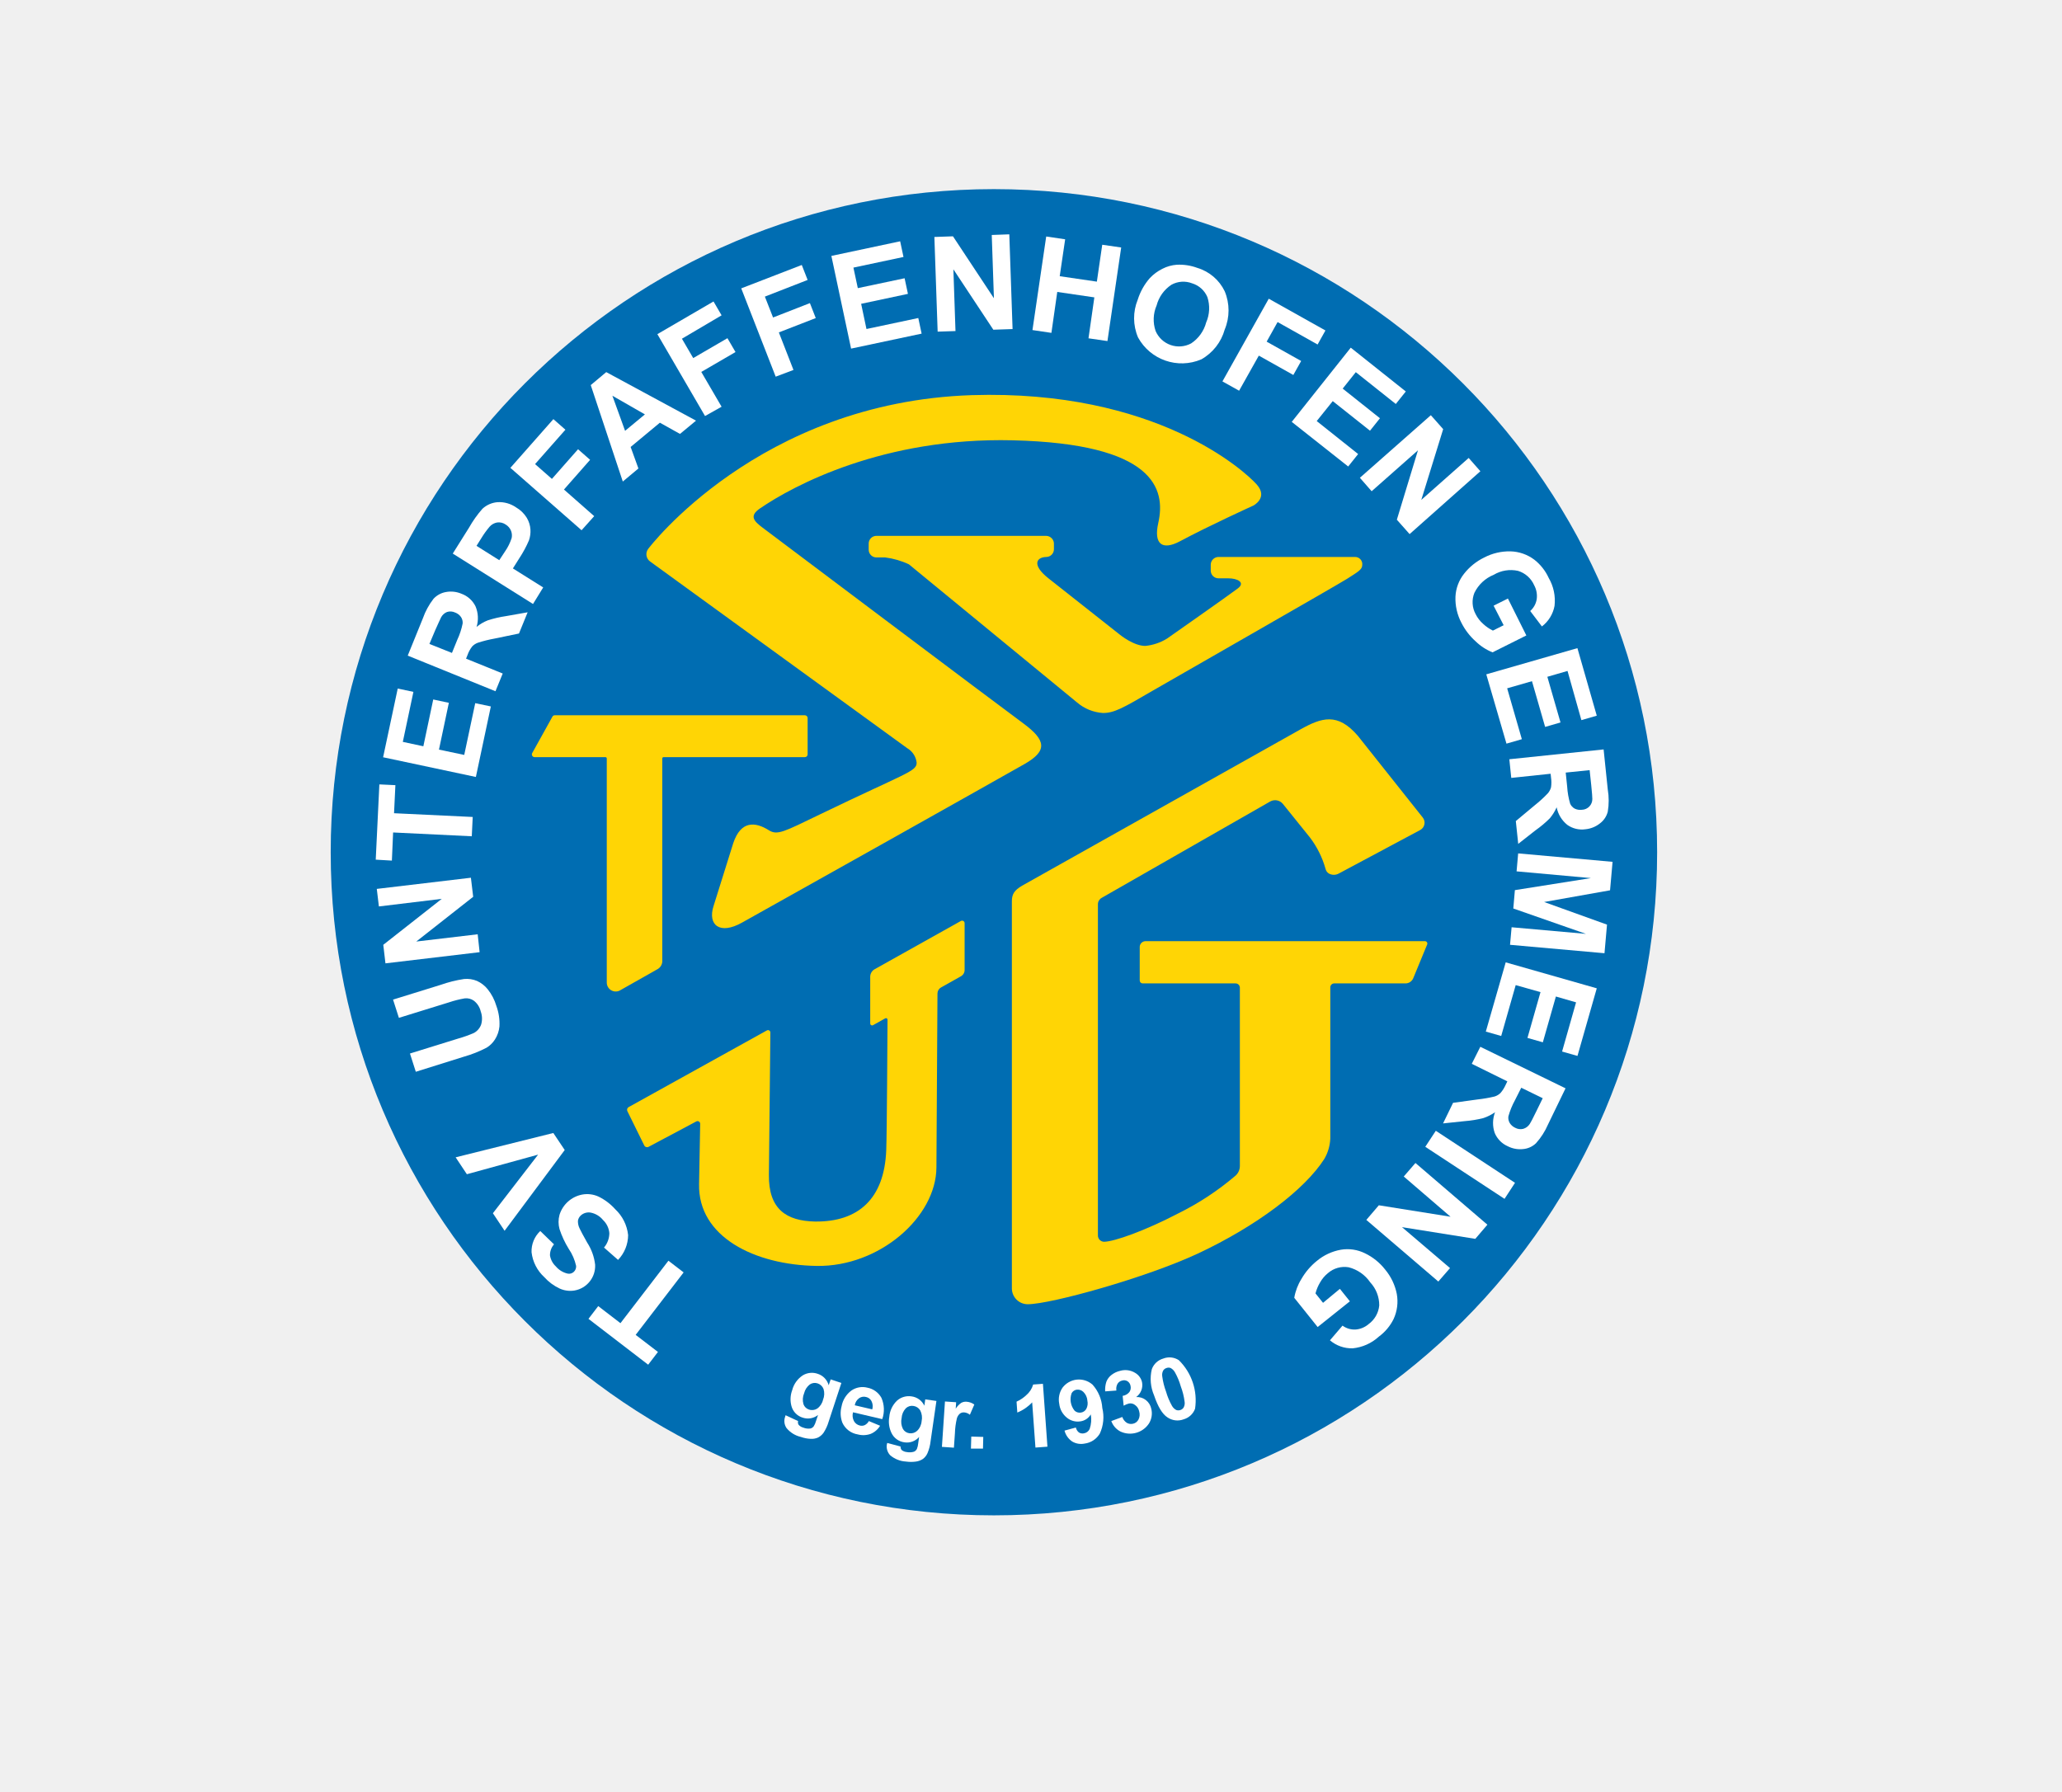
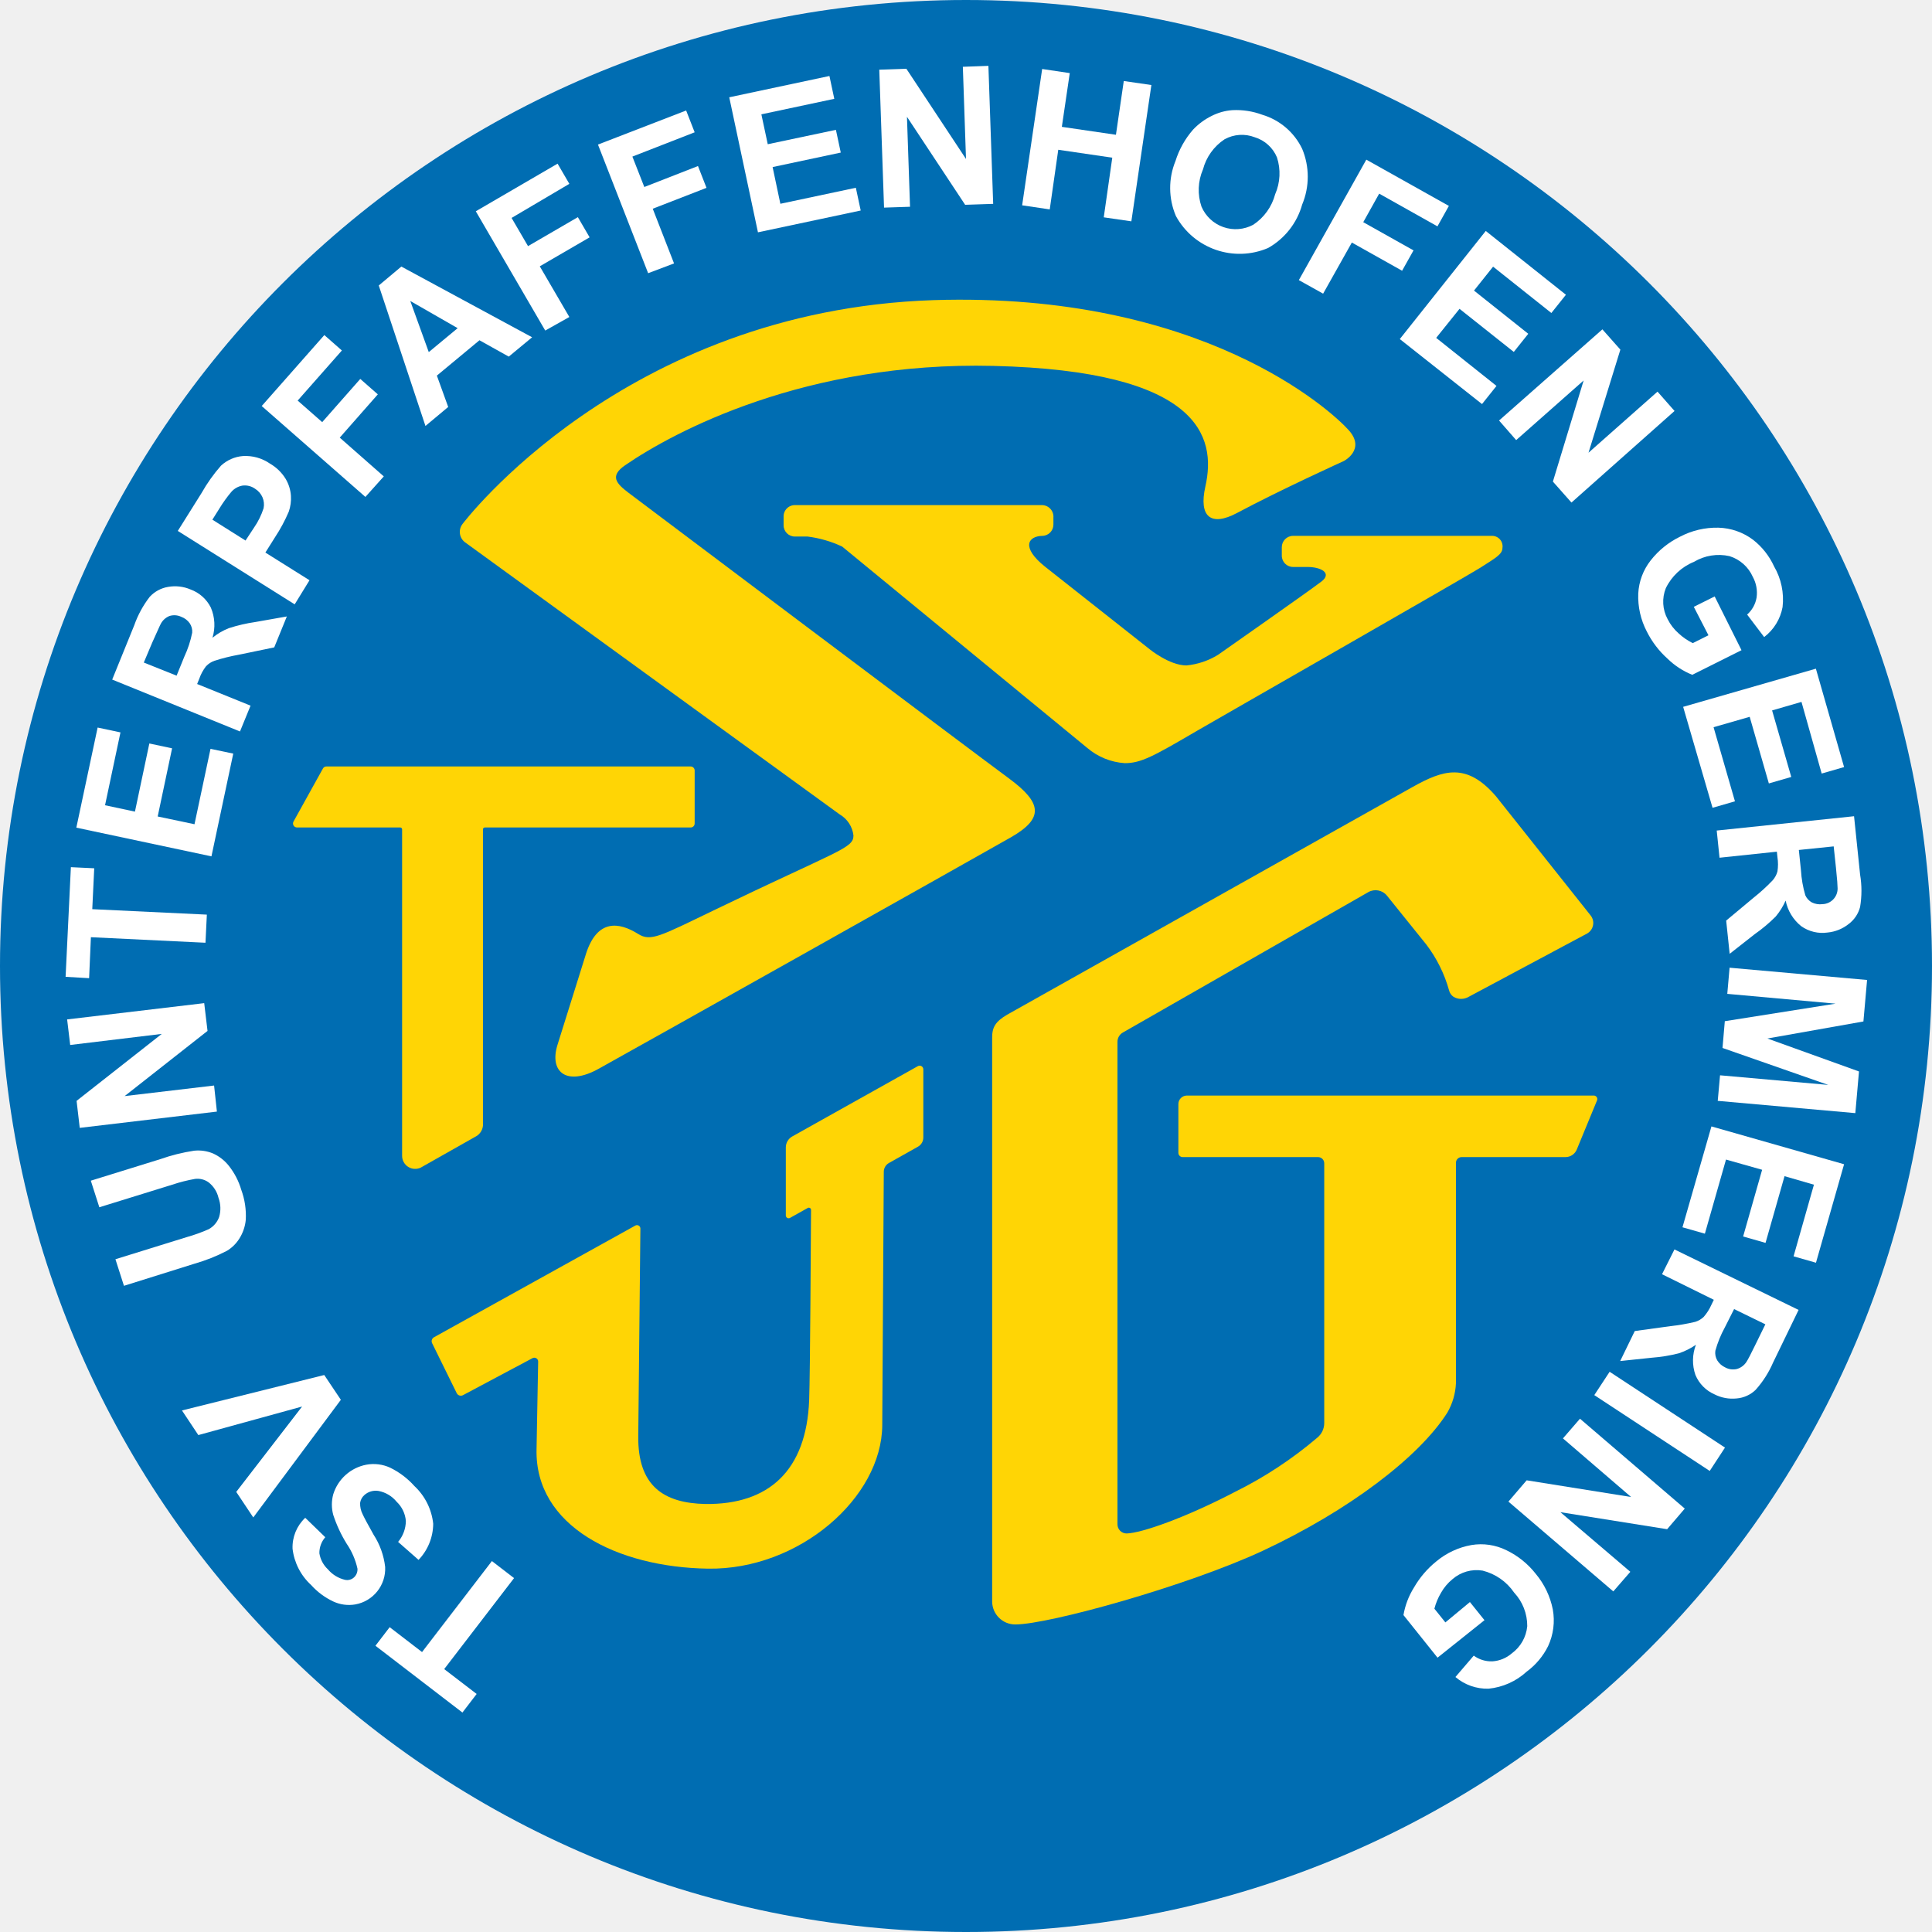
- <svg xmlns="http://www.w3.org/2000/svg" viewBox="0 0 352.54 306.42">
+ <svg xmlns="http://www.w3.org/2000/svg" viewBox="56.54 32.34 226.78 226.78">
  <defs>
    <style>.cls-1{fill:#006db2;}.cls-2{fill:#fff;}.cls-3{fill:#ffd505;}</style>
  </defs>
  <g id="Ebene_2" data-name="Ebene 2">
    <circle class="cls-1" cx="169.93" cy="145.73" r="113.39" />
    <path class="cls-2" d="M116.88,217.58l-8.2,10.68,3.81,2.92-1.67,2.18-10.21-7.84,1.67-2.18,3.8,2.92,8.2-10.68Z" />
    <path class="cls-2" d="M105.67,215.44l-2.4-2.11a3.88,3.88,0,0,0,.91-2.46,3.49,3.49,0,0,0-1.08-2.25,3.62,3.62,0,0,0-2.12-1.27,2,2,0,0,0-1.68.49,1.52,1.52,0,0,0-.49.91,2.71,2.71,0,0,0,.3,1.34c.17.37.59,1.17,1.28,2.39a8.79,8.79,0,0,1,1.36,3.79,4.26,4.26,0,0,1-3.51,4.4,4.38,4.38,0,0,1-2.59-.35,8.15,8.15,0,0,1-2.59-1.93,6.84,6.84,0,0,1-2.18-4.26,4.74,4.74,0,0,1,1.49-3.63l2.35,2.28a2.79,2.79,0,0,0-.69,1.89,3.28,3.28,0,0,0,1,1.88,3.75,3.75,0,0,0,2,1.23,1.18,1.18,0,0,0,1.09-.31,1.27,1.27,0,0,0,.38-1,8.44,8.44,0,0,0-1.27-2.93,15.78,15.78,0,0,1-1.57-3.37,4.6,4.6,0,0,1,0-2.44,5.06,5.06,0,0,1,3.87-3.46,4.66,4.66,0,0,1,2.81.35,9.29,9.29,0,0,1,2.85,2.16,7.06,7.06,0,0,1,2.2,4.42A6.19,6.19,0,0,1,105.67,215.44Z" />
    <path class="cls-2" d="M96.55,196.65,86.27,210.46l-2-3L92,197.44l-12.18,3.35-1.92-2.89,16.7-4.16Z" />
    <path class="cls-2" d="M71.09,183.27l-1-3.12,8.38-2.6a19.47,19.47,0,0,0,2.56-.92,2.65,2.65,0,0,0,1.23-1.43,3.57,3.57,0,0,0-.07-2.25,3.24,3.24,0,0,0-1.17-1.83,2.24,2.24,0,0,0-1.58-.4,18.08,18.08,0,0,0-2.68.68l-8.56,2.65-1-3.12,8.13-2.52a21.74,21.74,0,0,1,4-1,4.55,4.55,0,0,1,2.23.33,5,5,0,0,1,1.83,1.43A8.29,8.29,0,0,1,84.86,172a8.84,8.84,0,0,1,.53,3.52,5,5,0,0,1-.77,2.23,4.39,4.39,0,0,1-1.44,1.41,20.44,20.44,0,0,1-3.83,1.52Z" />
    <path class="cls-2" d="M82,162.82l-16.1,1.91-.37-3.17,10-7.86L64.78,155l-.36-3,16.09-1.91.39,3.26L71.17,161l10.5-1.24Z" />
    <path class="cls-2" d="M80.66,143l-13.45-.65L67,147.16,64.24,147l.62-12.87,2.74.13-.23,4.8,13.45.64Z" />
    <path class="cls-2" d="M81.36,132.86,65.5,129.49,68,117.74l2.68.57-1.81,8.55,3.51.75,1.69-8,2.67.57-1.69,8,4.32.91,1.88-8.85,2.67.56Z" />
    <path class="cls-2" d="M84.71,118.2l-15-6.09,2.59-6.38a11.9,11.9,0,0,1,1.82-3.34,3.77,3.77,0,0,1,2.15-1.16,4.63,4.63,0,0,1,2.63.3,4.32,4.32,0,0,1,2.39,2.13,5.16,5.16,0,0,1,.19,3.54,7.2,7.2,0,0,1,1.91-1.12,18.78,18.78,0,0,1,3.14-.73l3.68-.65-1.48,3.63-4.15.86a22,22,0,0,0-2.86.71,2.48,2.48,0,0,0-1,.65,5.17,5.17,0,0,0-.79,1.46l-.25.62,6.27,2.54Zm-7.44-6.55.91-2.24a12.22,12.22,0,0,0,.92-2.8,1.72,1.72,0,0,0-.29-1.11,2.09,2.09,0,0,0-1-.76,1.89,1.89,0,0,0-1.39-.09,2,2,0,0,0-1,.9c-.13.23-.45,1-1,2.19l-1,2.37Z" />
    <path class="cls-2" d="M91.13,103.28,77.41,94.66l2.79-4.45A19.07,19.07,0,0,1,82.48,87a4.3,4.3,0,0,1,2.58-1.13,5.05,5.05,0,0,1,3.17.89,5.19,5.19,0,0,1,1.84,1.79,4.47,4.47,0,0,1,.62,2,4.75,4.75,0,0,1-.25,1.84,19,19,0,0,1-1.61,3l-1.14,1.81,5.18,3.25Zm-9.66-9.94,3.89,2.45,1-1.52A8.65,8.65,0,0,0,87.48,92a2.17,2.17,0,0,0-.13-1.29,2.22,2.22,0,0,0-.87-1A2.08,2.08,0,0,0,85,89.34a2.25,2.25,0,0,0-1.3.73A15.88,15.88,0,0,0,82.31,92Z" />
    <path class="cls-2" d="M99.43,90.67,87.26,80l7.35-8.33,2.06,1.81-5.19,5.88,2.88,2.53,4.47-5.07,2.06,1.81-4.47,5.08,5.17,4.55Z" />
    <path class="cls-2" d="M119,71.93l-2.74,2.27-3.44-1.92-5,4.15,1.33,3.68-2.67,2.23L101,65.85l2.65-2.22Zm-8.74-1.07-5.56-3.19,2.17,6Z" />
    <path class="cls-2" d="M120.54,71.14l-8.15-14,9.6-5.59,1.38,2.37-6.78,4,1.93,3.31,5.85-3.4,1.38,2.37-5.85,3.4,3.47,5.95Z" />
    <path class="cls-2" d="M132.62,64.41l-5.89-15.1,10.35-4,1,2.56-7.31,2.85,1.4,3.57,6.3-2.46,1,2.56-6.31,2.45,2.5,6.42Z" />
    <path class="cls-2" d="M145.51,59.61l-3.37-15.85,11.76-2.5.57,2.68-8.56,1.82.75,3.51,8-1.69.57,2.67-8,1.7.91,4.31L157,54.38l.57,2.67Z" />
    <path class="cls-2" d="M160.31,56.71l-.56-16.19,3.18-.11,7,10.59-.37-10.82,3-.11.56,16.2-3.29.11L163,46.05l.36,10.56Z" />
    <path class="cls-2" d="M176.52,56.44l2.35-16,3.24.48-.93,6.31,6.35.93.92-6.31,3.24.47-2.35,16-3.24-.47,1-7-6.34-.93-1,7Z" />
    <path class="cls-2" d="M194.52,51.24a10.26,10.26,0,0,1,2.06-3.68,7.59,7.59,0,0,1,2.16-1.6,6.34,6.34,0,0,1,2.46-.69,8.83,8.83,0,0,1,3.51.54,7.61,7.61,0,0,1,4.68,4,8.48,8.48,0,0,1,0,6.54,8.46,8.46,0,0,1-4,5.1,8.52,8.52,0,0,1-10.82-3.75A8.36,8.36,0,0,1,194.52,51.24Zm3.22,1a6.06,6.06,0,0,0-.17,4.35,4.36,4.36,0,0,0,6.08,2.13,6.2,6.2,0,0,0,2.57-3.58,6.09,6.09,0,0,0,.21-4.33,4.13,4.13,0,0,0-2.61-2.36,4.19,4.19,0,0,0-3.54.24A6.1,6.1,0,0,0,197.74,52.25Z" />
    <path class="cls-2" d="M209,65.22l7.92-14.14,9.69,5.43-1.34,2.4-6.84-3.84-1.87,3.35,5.9,3.31-1.34,2.39-5.9-3.31-3.37,6Z" />
    <path class="cls-2" d="M220.85,72.14l10.09-12.69,9.41,7.49-1.71,2.14-6.84-5.44-2.24,2.81,6.37,5.07-1.7,2.13-6.37-5.06L225.12,72l7.08,5.64-1.7,2.13Z" />
    <path class="cls-2" d="M232.5,81.7,244.63,71l2.11,2.38L243,85.48l8.1-7.17,2,2.27L241,91.33l-2.18-2.46L242.43,77l-7.92,7Z" />
    <path class="cls-2" d="M255.36,103.57l2.45-1.22,3.15,6.31-5.78,2.89a8.91,8.91,0,0,1-2.9-1.89,10.73,10.73,0,0,1-2.44-3.2,8.85,8.85,0,0,1-1-4.44,6.84,6.84,0,0,1,1.46-3.9,9.81,9.81,0,0,1,3.44-2.78,9.23,9.23,0,0,1,4.5-1.06,7.09,7.09,0,0,1,4.09,1.43,8.37,8.37,0,0,1,2.45,3.11,7.73,7.73,0,0,1,1,4.78,5.73,5.73,0,0,1-2.16,3.52l-2-2.64a3.42,3.42,0,0,0,1.11-2,3.9,3.9,0,0,0-.44-2.42,4.42,4.42,0,0,0-2.74-2.44,5.69,5.69,0,0,0-4.17.67,6.3,6.3,0,0,0-3.3,3.08,4.27,4.27,0,0,0,.21,3.65,5.45,5.45,0,0,0,1.28,1.66,6.85,6.85,0,0,0,1.67,1.15l1.84-.92Z" />
    <path class="cls-2" d="M254.11,115.31l15.58-4.48L273,122.38l-2.63.76L268,114.73l-3.45,1,2.25,7.81-2.63.76-2.25-7.82-4.24,1.22,2.51,8.7-2.63.76Z" />
    <path class="cls-2" d="M258.05,129.83l16.12-1.68.71,6.85a11.46,11.46,0,0,1,0,3.8,3.64,3.64,0,0,1-1.34,2,4.69,4.69,0,0,1-2.47,1,4.3,4.3,0,0,1-3.11-.75,5.15,5.15,0,0,1-1.82-3,7.94,7.94,0,0,1-1.17,1.88A18.65,18.65,0,0,1,262.5,142l-2.93,2.3-.41-3.9,3.26-2.72a21.37,21.37,0,0,0,2.19-2,2.6,2.6,0,0,0,.57-1.05,5.52,5.52,0,0,0,0-1.66l-.07-.66-6.73.71Zm9.64,2.28.25,2.41a13.08,13.08,0,0,0,.51,2.91,1.8,1.8,0,0,0,.77.84,2.2,2.2,0,0,0,1.25.2,1.83,1.83,0,0,0,1.77-1.86c0-.27-.05-1.06-.19-2.38l-.27-2.54Z" />
    <path class="cls-2" d="M259.56,145.93l16.14,1.44-.43,4.87-11.27,2,10.75,3.87-.43,4.89-16.15-1.44.27-3,12.71,1.13-12.42-4.34.27-3.14,13-2.06L259.29,149Z" />
    <path class="cls-2" d="M257.43,164.56,273,169l-3.3,11.56-2.63-.75,2.39-8.41-3.45-1-2.23,7.83-2.63-.75,2.23-7.83-4.24-1.2-2.48,8.7-2.63-.75Z" />
    <path class="cls-2" d="M253.09,179l14.57,7.1-3,6.19a11.83,11.83,0,0,1-2.05,3.2,3.63,3.63,0,0,1-2.22,1,4.63,4.63,0,0,1-2.6-.48,4.29,4.29,0,0,1-2.24-2.28,5.14,5.14,0,0,1,.06-3.54,8,8,0,0,1-2,1,18.42,18.42,0,0,1-3.18.52l-3.71.39,1.71-3.52,4.21-.58a23.42,23.42,0,0,0,2.89-.5,2.49,2.49,0,0,0,1-.59,5.56,5.56,0,0,0,.89-1.4l.29-.6-6.08-3Zm7,7L259,188.16a12.81,12.81,0,0,0-1.11,2.73,1.76,1.76,0,0,0,.22,1.13,2.15,2.15,0,0,0,.94.83,1.91,1.91,0,0,0,1.38.18,2,2,0,0,0,1.11-.83c.15-.22.52-.92,1.1-2.12l1.12-2.29Z" />
    <path class="cls-2" d="M245.48,193.36l13.54,8.9L257.23,205l-13.55-8.9Z" />
    <path class="cls-2" d="M242,198.87l12.3,10.55-2.07,2.42-12.53-2,8.21,7-2,2.3-12.31-10.54,2.14-2.5L248,208.06l-8-6.88Z" />
    <path class="cls-2" d="M229.08,220.39l1.71,2.13-5.51,4.4-4-5a8.93,8.93,0,0,1,1.23-3.23,11,11,0,0,1,2.61-3.06,8.85,8.85,0,0,1,4.13-1.93,6.76,6.76,0,0,1,4.12.61,9.72,9.72,0,0,1,3.44,2.77,9.32,9.32,0,0,1,2,4.18,7.19,7.19,0,0,1-.55,4.3,8.3,8.3,0,0,1-2.52,3,7.73,7.73,0,0,1-4.47,2,5.75,5.75,0,0,1-3.89-1.37l2.15-2.51a3.48,3.48,0,0,0,2.19.67,3.85,3.85,0,0,0,2.27-.93,4.47,4.47,0,0,0,1.82-3.2,5.73,5.73,0,0,0-1.54-3.94,6.35,6.35,0,0,0-3.7-2.58,4.31,4.31,0,0,0-3.53,1,5.58,5.58,0,0,0-1.35,1.6,7.17,7.17,0,0,0-.78,1.87l1.29,1.61Z" />
    <path class="cls-3" d="M138.08,122.79a.47.47,0,0,0-.48-.48H94.85a.45.45,0,0,0-.41.25L91,128.76a.47.47,0,0,0,.41.71h12.11a.22.22,0,0,1,.22.22V168a1.53,1.53,0,0,0,2.18,1.4l6.38-3.61a1.63,1.63,0,0,0,.93-1.66V129.69a.22.22,0,0,1,.22-.22H137.6a.47.47,0,0,0,.48-.48Z" />
    <path class="cls-3" d="M175.21,130.62c-4.4,2.51-42.68,24-48.34,27.14-3.83,2.16-5.9.39-4.88-2.81l3.37-10.76c1.31-3.92,3.78-3.67,6.09-2.22,1.47.92,2.58.26,8.86-2.77,14.73-7.11,16.41-7.27,16.41-8.79a3.29,3.29,0,0,0-1.61-2.47L111.13,96a1.52,1.52,0,0,1-.31-2.14s18.85-25.07,55.28-26.29c31.54-1,46.74,13,48.76,15.27s-.57,3.61-.57,3.61-7.55,3.43-12.54,6.1c-3.06,1.63-4.53.48-3.72-3.12,1.32-5.85-.67-13.56-24.89-14.14-22.08-.53-37.48,7.72-43.22,11.66-1.88,1.29-1,2.17.42,3.25,0,0,40.63,30.57,44.59,33.48S179.09,128.39,175.21,130.62Z" />
    <path class="cls-3" d="M231.61,95.24H208.3A1.33,1.33,0,0,0,207,96.57v1a1.32,1.32,0,0,0,1.32,1.32s.8,0,1.67,0c1.63,0,2.95.73,1.65,1.72-1.46,1.12-12.12,8.59-12.12,8.59a8.66,8.66,0,0,1-3.71,1.25c-2,0-4.32-1.9-4.32-1.9L179.2,98.85c-2.83-2.27-2-3.57-.31-3.61a1.32,1.32,0,0,0,1.3-1.32v-.83a1.36,1.36,0,0,0-1.32-1.46h-29A1.32,1.32,0,0,0,148.52,93v1a1.32,1.32,0,0,0,1.32,1.32h1.5a13.49,13.49,0,0,1,4.06,1.18l28.76,23.63h0a7.53,7.53,0,0,0,4.41,1.79c1.91,0,3.35-.8,8.48-3.8,2.28-1.33,31.76-18.18,33.25-19.14,1.77-1.14,2.6-1.57,2.6-2.33A1.23,1.23,0,0,0,231.61,95.24Z" />
    <path class="cls-3" d="M131.46,200.88c-.08,5.9,3,7.9,7.88,8,7.42.09,11.86-3.9,12.18-12.19.12-3.23.2-19.42.22-22.33a.26.26,0,0,0-.4-.22l-2.07,1.16a.33.33,0,0,1-.49-.28v-8a1.48,1.48,0,0,1,.75-1.28l14.74-8.25a.43.43,0,0,1,.65.38v8a1.23,1.23,0,0,1-.63,1.07l-3.4,1.91a1.19,1.19,0,0,0-.61,1l-.18,29.78c-.05,8.52-9.77,17-20.45,16.84s-20.33-5-20.13-14l.19-10.31a.45.45,0,0,0-.66-.4l-8.17,4.35a.54.54,0,0,1-.73-.24L107.26,190a.53.53,0,0,1,.22-.69l23.65-13.12a.4.4,0,0,1,.58.35Z" />
    <path class="cls-3" d="M243.58,160.94H195.81a1,1,0,0,0-.95.95v5.77a.5.5,0,0,0,.5.5h15.89a.73.73,0,0,1,.73.73v30.49a2.21,2.21,0,0,1-.82,1.72,47.3,47.3,0,0,1-9.64,6.35c-5.87,3.06-11,4.85-12.74,4.89a1.07,1.07,0,0,1-1.07-1.08V154.63a1.25,1.25,0,0,1,.63-1.09l28.83-16.49a1.72,1.72,0,0,1,2.17.42l4.63,5.75a16,16,0,0,1,2.66,5.36,1.28,1.28,0,0,0,.53.77,1.75,1.75,0,0,0,1.77,0l13.92-7.44a1.42,1.42,0,0,0,.41-2.1l-11.12-14c-3.45-4-6.17-3.12-9.83-1.07l-47.56,26.71c-1.33.79-1.77,1.44-1.75,2.74l0,66.13a2.71,2.71,0,0,0,2.71,2.7c3.94,0,20.26-4.54,29.1-8.67,10-4.68,18.29-10.94,21.63-16.21a7.6,7.6,0,0,0,1-3.43V168.83a.67.67,0,0,1,.67-.67h12.2a1.43,1.43,0,0,0,1.31-.88l2.38-5.77A.41.41,0,0,0,243.58,160.94Z" />
-     <path class="cls-2" d="M134.31,242l2.14,1a.81.81,0,0,0,.08.62,1.55,1.55,0,0,0,.81.5,2.36,2.36,0,0,0,1.22.15,1,1,0,0,0,.56-.37,3.1,3.1,0,0,0,.38-.87l.36-1.07a2.79,2.79,0,0,1-2.61.46,2.84,2.84,0,0,1-1.94-2,4.43,4.43,0,0,1,.13-2.7,4.32,4.32,0,0,1,1.83-2.55,3,3,0,0,1,2.54-.25,2.84,2.84,0,0,1,1.87,1.95l.34-1,1.83.61-2.18,6.63a7.16,7.16,0,0,1-.86,1.88,2.64,2.64,0,0,1-.94.82,2.73,2.73,0,0,1-1.23.23,5.65,5.65,0,0,1-1.72-.33,4.47,4.47,0,0,1-2.45-1.52,2.12,2.12,0,0,1-.25-1.89A1.86,1.86,0,0,1,134.31,242Zm3.17-3.76a2.78,2.78,0,0,0-.11,1.88,1.47,1.47,0,0,0,.94.91,1.62,1.62,0,0,0,1.4-.16,2.54,2.54,0,0,0,1-1.5,2.76,2.76,0,0,0,.09-1.86,1.63,1.63,0,0,0-1-.95,1.52,1.52,0,0,0-1.34.17A2.72,2.72,0,0,0,137.48,238.24Z" />
-     <path class="cls-2" d="M148.55,243l1.92.8a3.39,3.39,0,0,1-1.61,1.39,3.72,3.72,0,0,1-2.21.09,3.49,3.49,0,0,1-2.63-2,4.53,4.53,0,0,1-.14-2.78,4.33,4.33,0,0,1,1.68-2.72,3.34,3.34,0,0,1,2.74-.49,3.48,3.48,0,0,1,2.4,1.74,5,5,0,0,1,.14,3.64l-5-1.17A2.06,2.06,0,0,0,146,243a1.53,1.53,0,0,0,1,.76,1.22,1.22,0,0,0,.85-.07A1.67,1.67,0,0,0,148.55,243Zm.58-2a1.92,1.92,0,0,0-.14-1.43,1.36,1.36,0,0,0-.93-.69,1.42,1.42,0,0,0-1.2.22,1.87,1.87,0,0,0-.72,1.2Z" />
-     <path class="cls-2" d="M151.69,246.74l2.28.61a.83.83,0,0,0,.19.6,1.61,1.61,0,0,0,.89.35,2.48,2.48,0,0,0,1.23-.07,1.06,1.06,0,0,0,.48-.46,3.28,3.28,0,0,0,.22-.92l.16-1.13a2.76,2.76,0,0,1-2.48.92,2.86,2.86,0,0,1-2.27-1.66,4.51,4.51,0,0,1-.35-2.68,4.32,4.32,0,0,1,1.36-2.83,3.05,3.05,0,0,1,2.46-.69,2.83,2.83,0,0,1,2.18,1.59l.15-1.08,1.91.27-1,6.91a7.12,7.12,0,0,1-.52,2,2.46,2.46,0,0,1-.78,1,2.81,2.81,0,0,1-1.17.45,6.07,6.07,0,0,1-1.75,0,4.54,4.54,0,0,1-2.68-1.07,2.17,2.17,0,0,1-.58-1.82C151.65,246.91,151.67,246.83,151.69,246.74Zm2.46-4.26a2.78,2.78,0,0,0,.22,1.86,1.49,1.49,0,0,0,1.09.74,1.62,1.62,0,0,0,1.34-.41,2.57,2.57,0,0,0,.77-1.65,2.77,2.77,0,0,0-.24-1.85,1.62,1.62,0,0,0-1.17-.76,1.53,1.53,0,0,0-1.29.4A2.68,2.68,0,0,0,154.15,242.48Z" />
-     <path class="cls-2" d="M163.09,247.55l-2.05-.14.52-7.76,1.91.13-.07,1.1a3.34,3.34,0,0,1,.95-1,1.61,1.61,0,0,1,.9-.19,2.6,2.6,0,0,1,1.33.48l-.76,1.75a1.77,1.77,0,0,0-.94-.4,1.12,1.12,0,0,0-.75.19,1.66,1.66,0,0,0-.53.82,12.68,12.68,0,0,0-.34,2.59Z" />
-     <path class="cls-2" d="M166,247.71l.06-2.06,2.05.06-.05,2Z" />
-     <path class="cls-2" d="M179.08,247.38l-2.05.15-.56-7.73a7.1,7.1,0,0,1-2.54,1.74l-.13-1.86a5.94,5.94,0,0,0,1.67-1.12,3.73,3.73,0,0,0,1.17-1.81l1.67-.12Z" />
-     <path class="cls-2" d="M182,244.63l1.94-.53a1.48,1.48,0,0,0,.51.84,1.15,1.15,0,0,0,.85.16,1.31,1.31,0,0,0,1-.75,5,5,0,0,0,.19-2.49,2.44,2.44,0,0,1-1.78,1.19,2.91,2.91,0,0,1-2.31-.63,3.54,3.54,0,0,1-1.3-2.37,3.6,3.6,0,0,1,.55-2.75,3.52,3.52,0,0,1,5.13-.54,6.56,6.56,0,0,1,1.68,4,6.68,6.68,0,0,1-.42,4.37,3.55,3.55,0,0,1-2.61,1.72,3,3,0,0,1-2.11-.35A3.23,3.23,0,0,1,182,244.63Zm3.91-5.16a2.34,2.34,0,0,0-.69-1.46,1.38,1.38,0,0,0-1.13-.38,1.2,1.2,0,0,0-.87.59,3.07,3.07,0,0,0,.5,3,1.28,1.28,0,0,0,1.08.33,1.27,1.27,0,0,0,.92-.62A2.06,2.06,0,0,0,185.9,239.47Z" />
-     <path class="cls-2" d="M190,243l1.88-.7a1.9,1.9,0,0,0,.77,1,1.44,1.44,0,0,0,1.08.15,1.37,1.37,0,0,0,.92-.72,1.86,1.86,0,0,0,.12-1.37,1.74,1.74,0,0,0-.7-1.1A1.29,1.29,0,0,0,193,240a3.85,3.85,0,0,0-.89.37l-.17-1.68a1.84,1.84,0,0,0,1.15-.65,1.32,1.32,0,0,0,.19-1.1,1.16,1.16,0,0,0-.52-.76,1.13,1.13,0,0,0-.91-.11,1.23,1.23,0,0,0-.79.56,1.75,1.75,0,0,0-.19,1.15l-1.92.14a4.5,4.5,0,0,1,.21-1.66,2.74,2.74,0,0,1,.87-1.15,3.7,3.7,0,0,1,1.48-.7,3.2,3.2,0,0,1,2.59.36,2.48,2.48,0,0,1,1.15,1.56,2.52,2.52,0,0,1-1,2.56,2.5,2.5,0,0,1,1.65.51,2.53,2.53,0,0,1,.93,1.48,3.25,3.25,0,0,1-.43,2.59,3.88,3.88,0,0,1-4.81,1.33A3.24,3.24,0,0,1,190,243Z" />
-     <path class="cls-2" d="M198.88,232.31a2.93,2.93,0,0,1,2.67.28,9.63,9.63,0,0,1,2.77,8.3,2.93,2.93,0,0,1-1.95,1.81,3,3,0,0,1-2.78-.34c-.86-.55-1.62-1.81-2.28-3.76a7.08,7.08,0,0,1-.38-4.48A2.93,2.93,0,0,1,198.88,232.31Zm.55,1.62a1,1,0,0,0-.56.43,1.57,1.57,0,0,0-.16,1,11.94,11.94,0,0,0,.65,2.61,11.29,11.29,0,0,0,1,2.4,1.77,1.77,0,0,0,.75.74,1.05,1.05,0,0,0,.7,0,1,1,0,0,0,.56-.44,1.56,1.56,0,0,0,.16-1,11.45,11.45,0,0,0-.65-2.6,11.15,11.15,0,0,0-1-2.41,1.84,1.84,0,0,0-.75-.74A1,1,0,0,0,199.43,233.93Z" />
  </g>
</svg>
